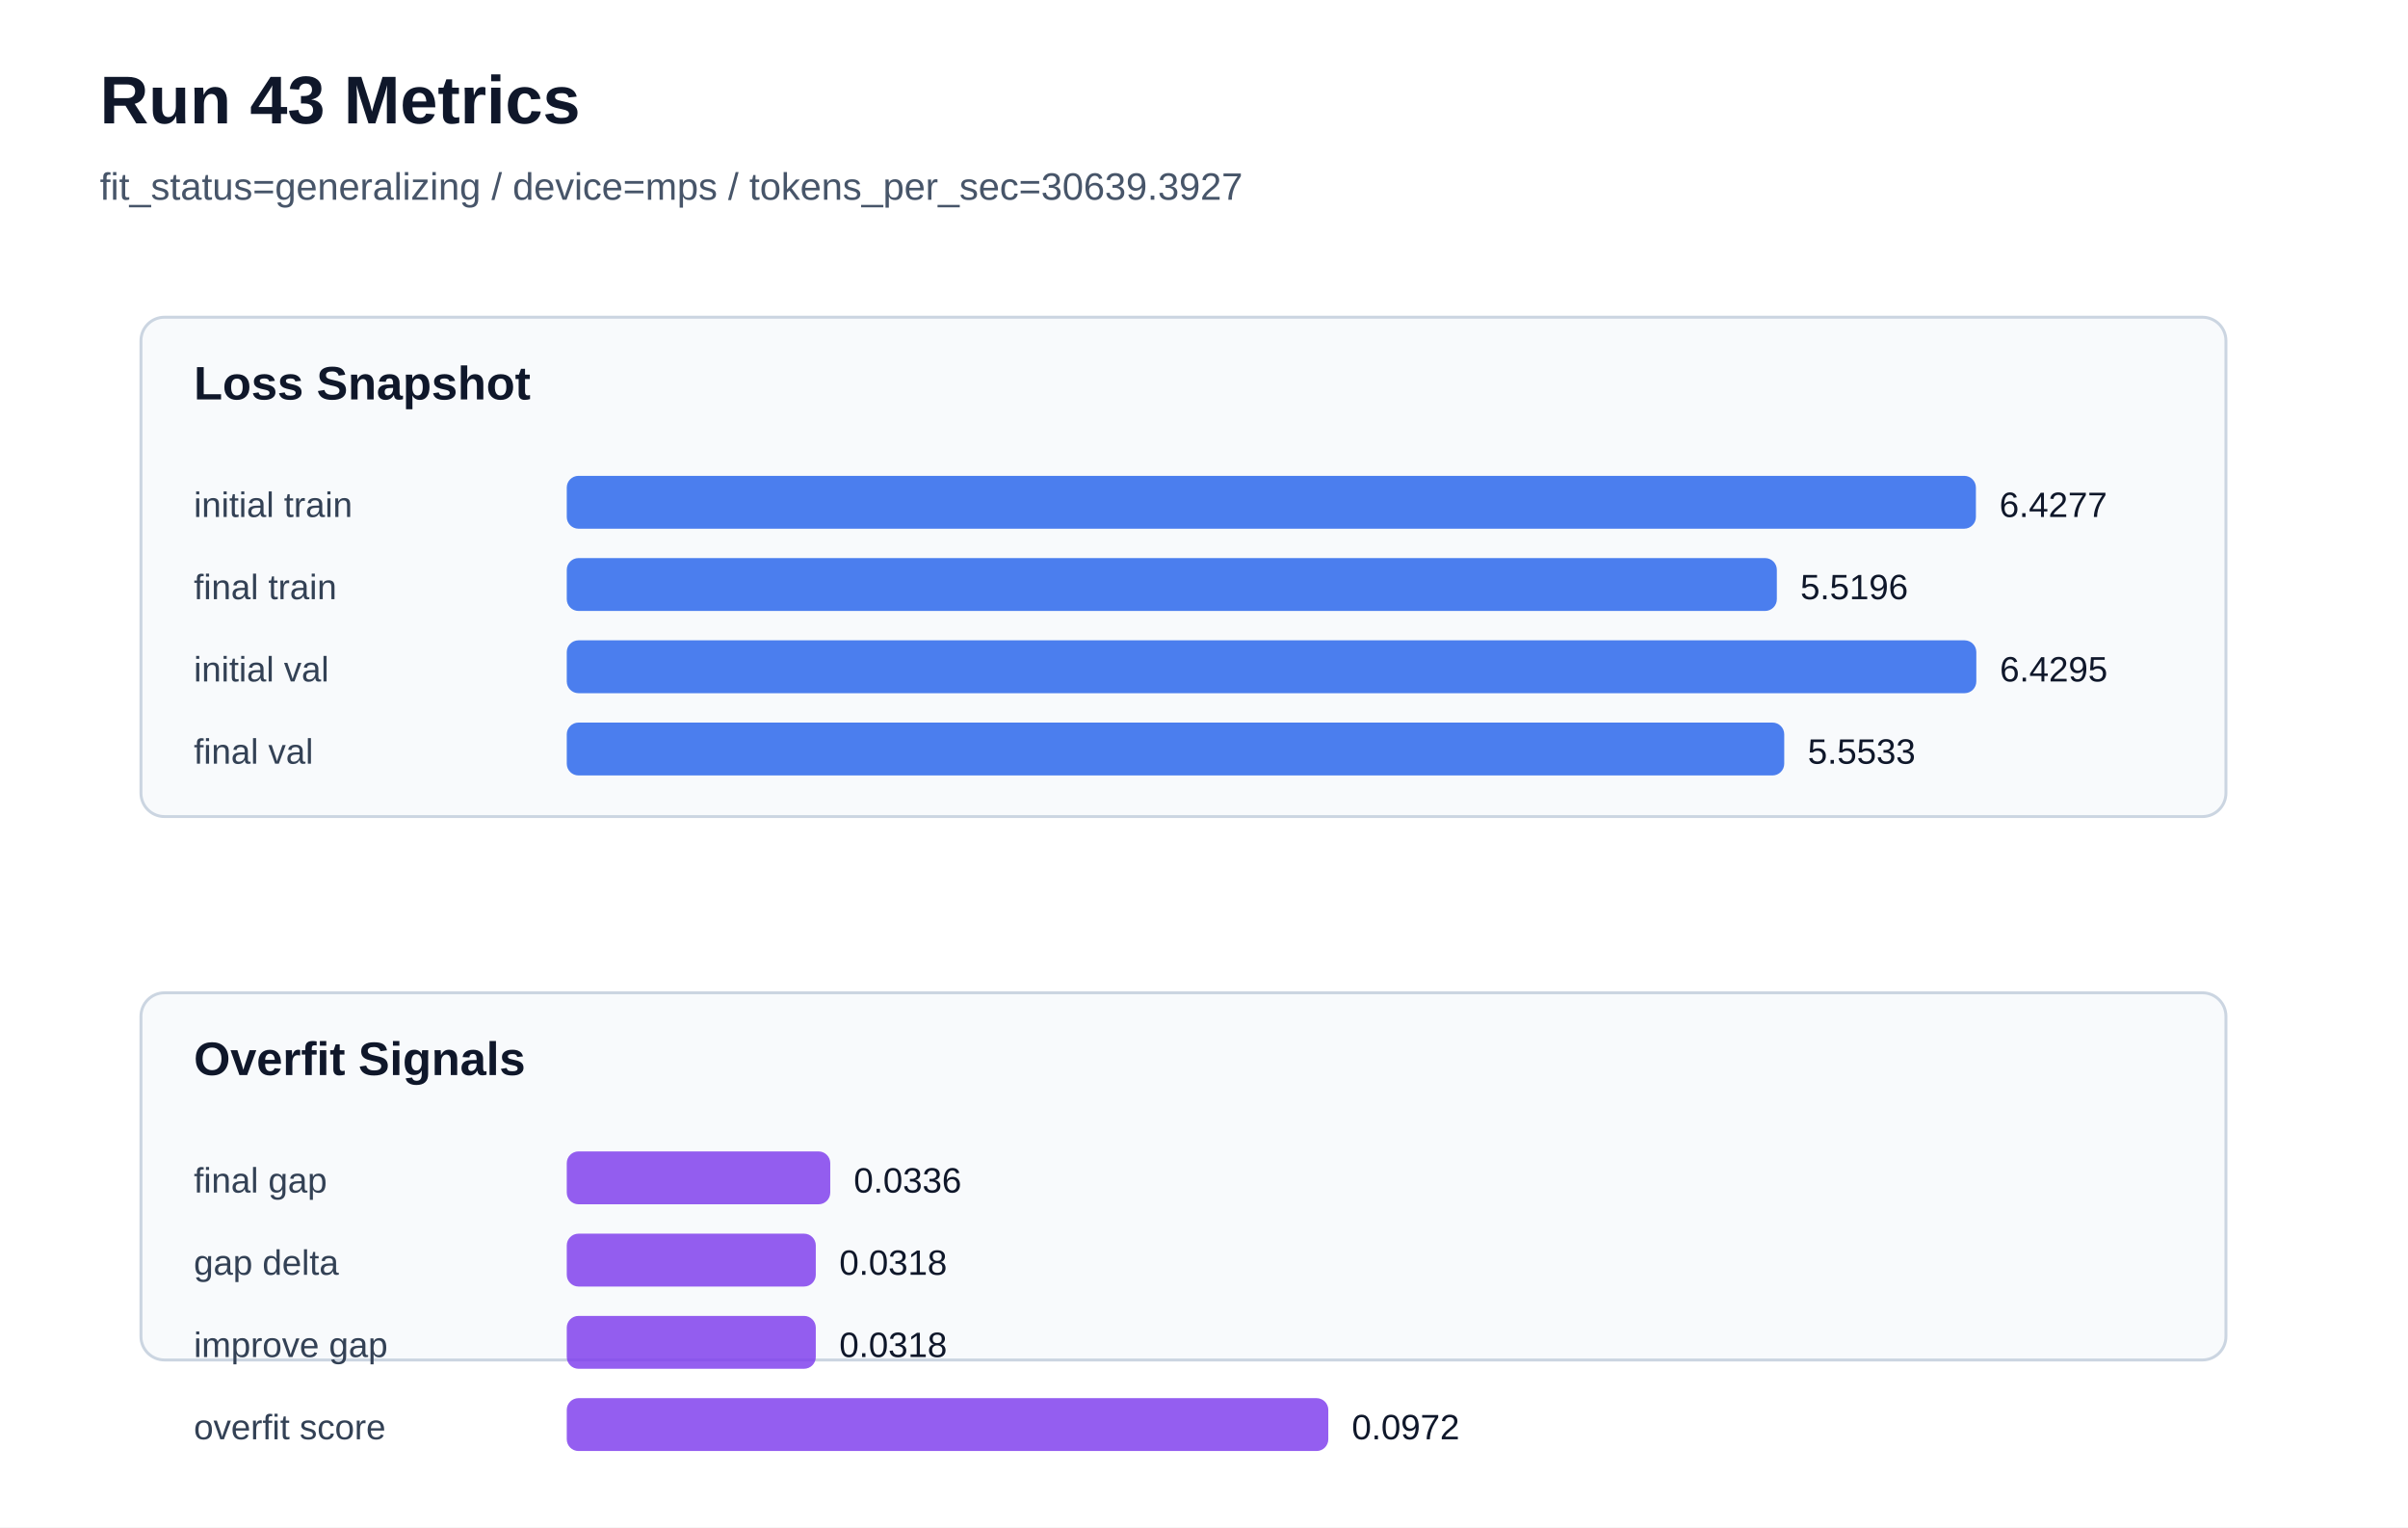
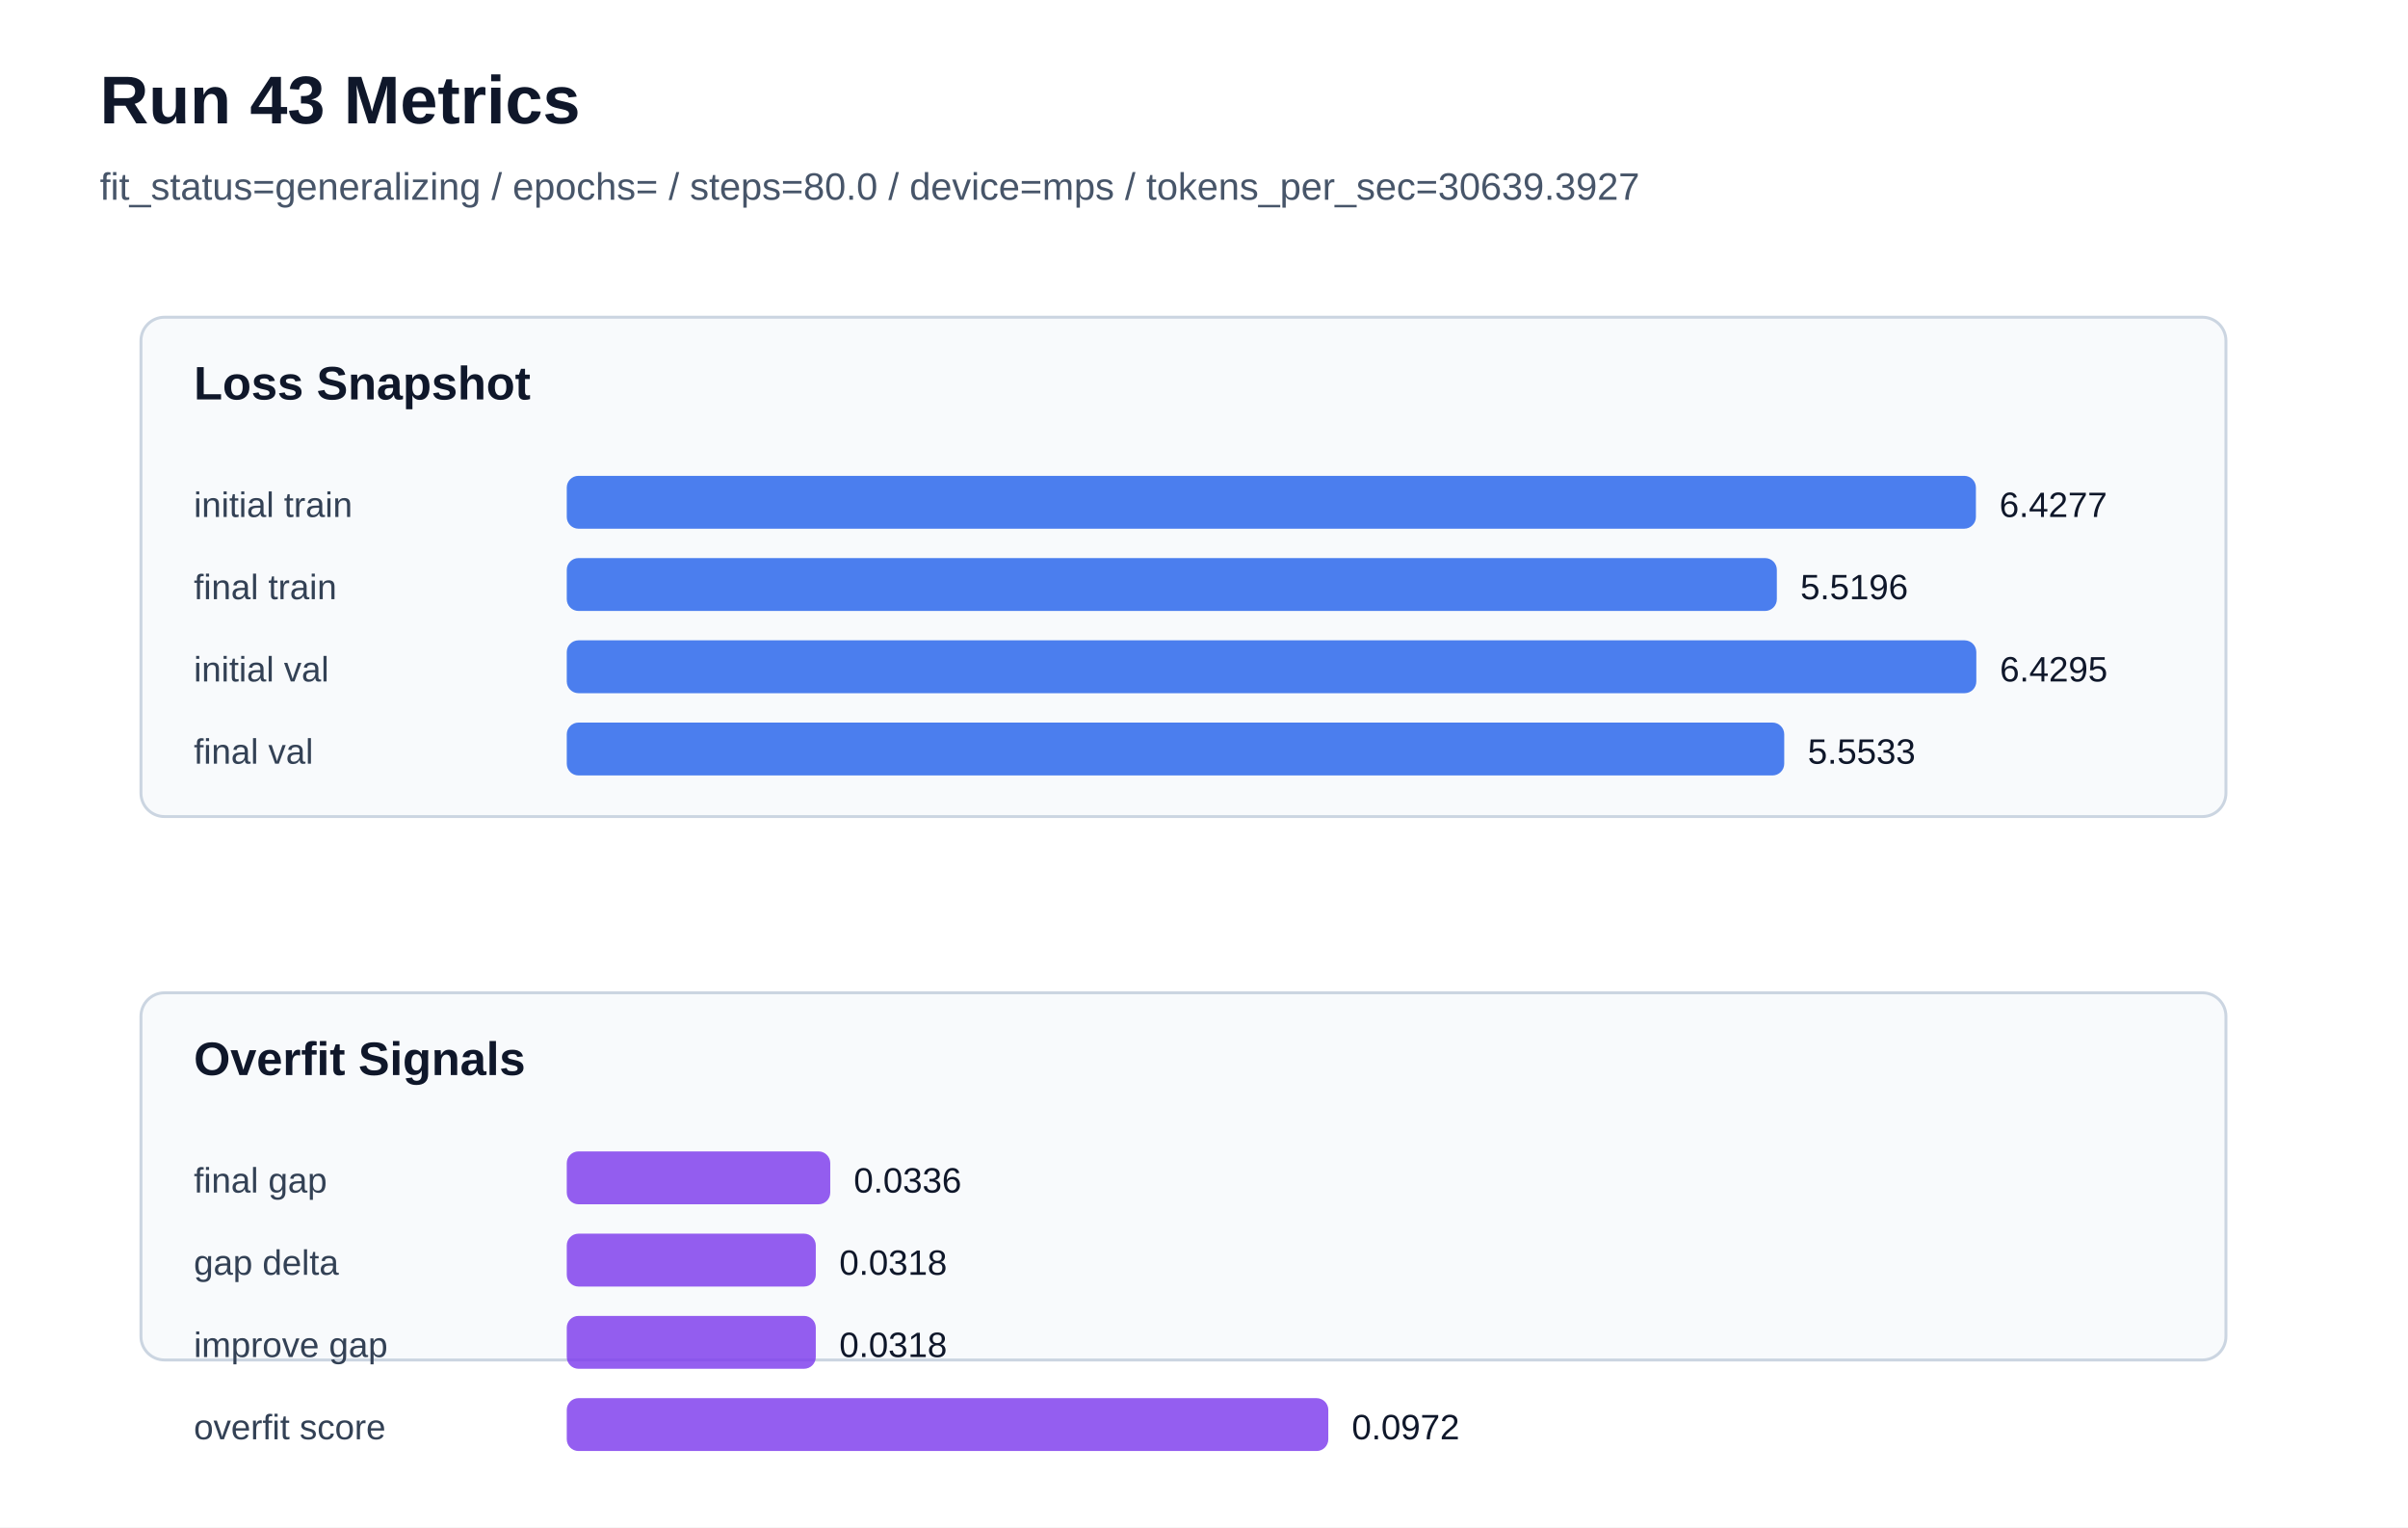
<svg xmlns="http://www.w3.org/2000/svg" width="820" height="520" viewBox="0 0 820 520" role="img">
  <rect width="100%" height="100%" fill="#ffffff" />
  <text x="34.00" y="42.00" font-family="Arial, sans-serif" font-size="23" font-weight="700" fill="#0f172a">Run 43 Metrics</text>
-   <text x="34.00" y="68.00" font-family="Arial, sans-serif" font-size="13" font-weight="400" fill="#475569">fit_status=generalizing / device=mps / tokens_per_sec=30639.3927</text>
+   <text x="34.00" y="68.00" font-family="Arial, sans-serif" font-size="13" font-weight="400" fill="#475569">fit_status=generalizing / epochs= / steps=80.0 / device=mps / tokens_per_sec=30639.3927</text>
  <rect x="48" y="108" width="710" height="170" rx="8" fill="#f8fafc" stroke="#cbd5e1" />
  <text x="66.00" y="136.00" font-family="Arial, sans-serif" font-size="16" font-weight="700" fill="#0f172a">Loss Snapshot</text>
  <text x="66.00" y="176.00" font-family="Arial, sans-serif" font-size="12" font-weight="400" fill="#334155">initial train</text>
  <rect x="193" y="162" width="479.86" height="18" rx="4" fill="#2563eb" opacity="0.82" />
  <text x="680.86" y="176.00" font-family="Arial, sans-serif" font-size="12" font-weight="400" fill="#0f172a">6.4277</text>
  <text x="66.00" y="204.00" font-family="Arial, sans-serif" font-size="12" font-weight="400" fill="#334155">final train</text>
  <rect x="193" y="190" width="412.07" height="18" rx="4" fill="#2563eb" opacity="0.82" />
  <text x="613.07" y="204.00" font-family="Arial, sans-serif" font-size="12" font-weight="400" fill="#0f172a">5.5196</text>
  <text x="66.00" y="232.00" font-family="Arial, sans-serif" font-size="12" font-weight="400" fill="#334155">initial val</text>
  <rect x="193" y="218" width="480.00" height="18" rx="4" fill="#2563eb" opacity="0.82" />
  <text x="681.00" y="232.00" font-family="Arial, sans-serif" font-size="12" font-weight="400" fill="#0f172a">6.4295</text>
  <text x="66.00" y="260.00" font-family="Arial, sans-serif" font-size="12" font-weight="400" fill="#334155">final val</text>
  <rect x="193" y="246" width="414.59" height="18" rx="4" fill="#2563eb" opacity="0.82" />
  <text x="615.59" y="260.00" font-family="Arial, sans-serif" font-size="12" font-weight="400" fill="#0f172a">5.5533</text>
  <rect x="48" y="338" width="710" height="125" rx="8" fill="#f8fafc" stroke="#cbd5e1" />
  <text x="66.00" y="366.00" font-family="Arial, sans-serif" font-size="16" font-weight="700" fill="#0f172a">Overfit Signals</text>
  <text x="66.00" y="406.00" font-family="Arial, sans-serif" font-size="12" font-weight="400" fill="#334155">final gap</text>
  <rect x="193" y="392" width="89.73" height="18" rx="4" fill="#7c3aed" opacity="0.82" />
  <text x="290.73" y="406.00" font-family="Arial, sans-serif" font-size="12" font-weight="400" fill="#0f172a">0.0336</text>
  <text x="66.00" y="434.00" font-family="Arial, sans-serif" font-size="12" font-weight="400" fill="#334155">gap delta</text>
  <rect x="193" y="420" width="84.80" height="18" rx="4" fill="#7c3aed" opacity="0.82" />
  <text x="285.80" y="434.00" font-family="Arial, sans-serif" font-size="12" font-weight="400" fill="#0f172a">0.0318</text>
  <text x="66.00" y="462.00" font-family="Arial, sans-serif" font-size="12" font-weight="400" fill="#334155">improve gap</text>
  <rect x="193" y="448" width="84.80" height="18" rx="4" fill="#7c3aed" opacity="0.82" />
  <text x="285.80" y="462.00" font-family="Arial, sans-serif" font-size="12" font-weight="400" fill="#0f172a">0.0318</text>
  <text x="66.00" y="490.00" font-family="Arial, sans-serif" font-size="12" font-weight="400" fill="#334155">overfit score</text>
  <rect x="193" y="476" width="259.33" height="18" rx="4" fill="#7c3aed" opacity="0.82" />
  <text x="460.33" y="490.00" font-family="Arial, sans-serif" font-size="12" font-weight="400" fill="#0f172a">0.0972</text>
</svg>
